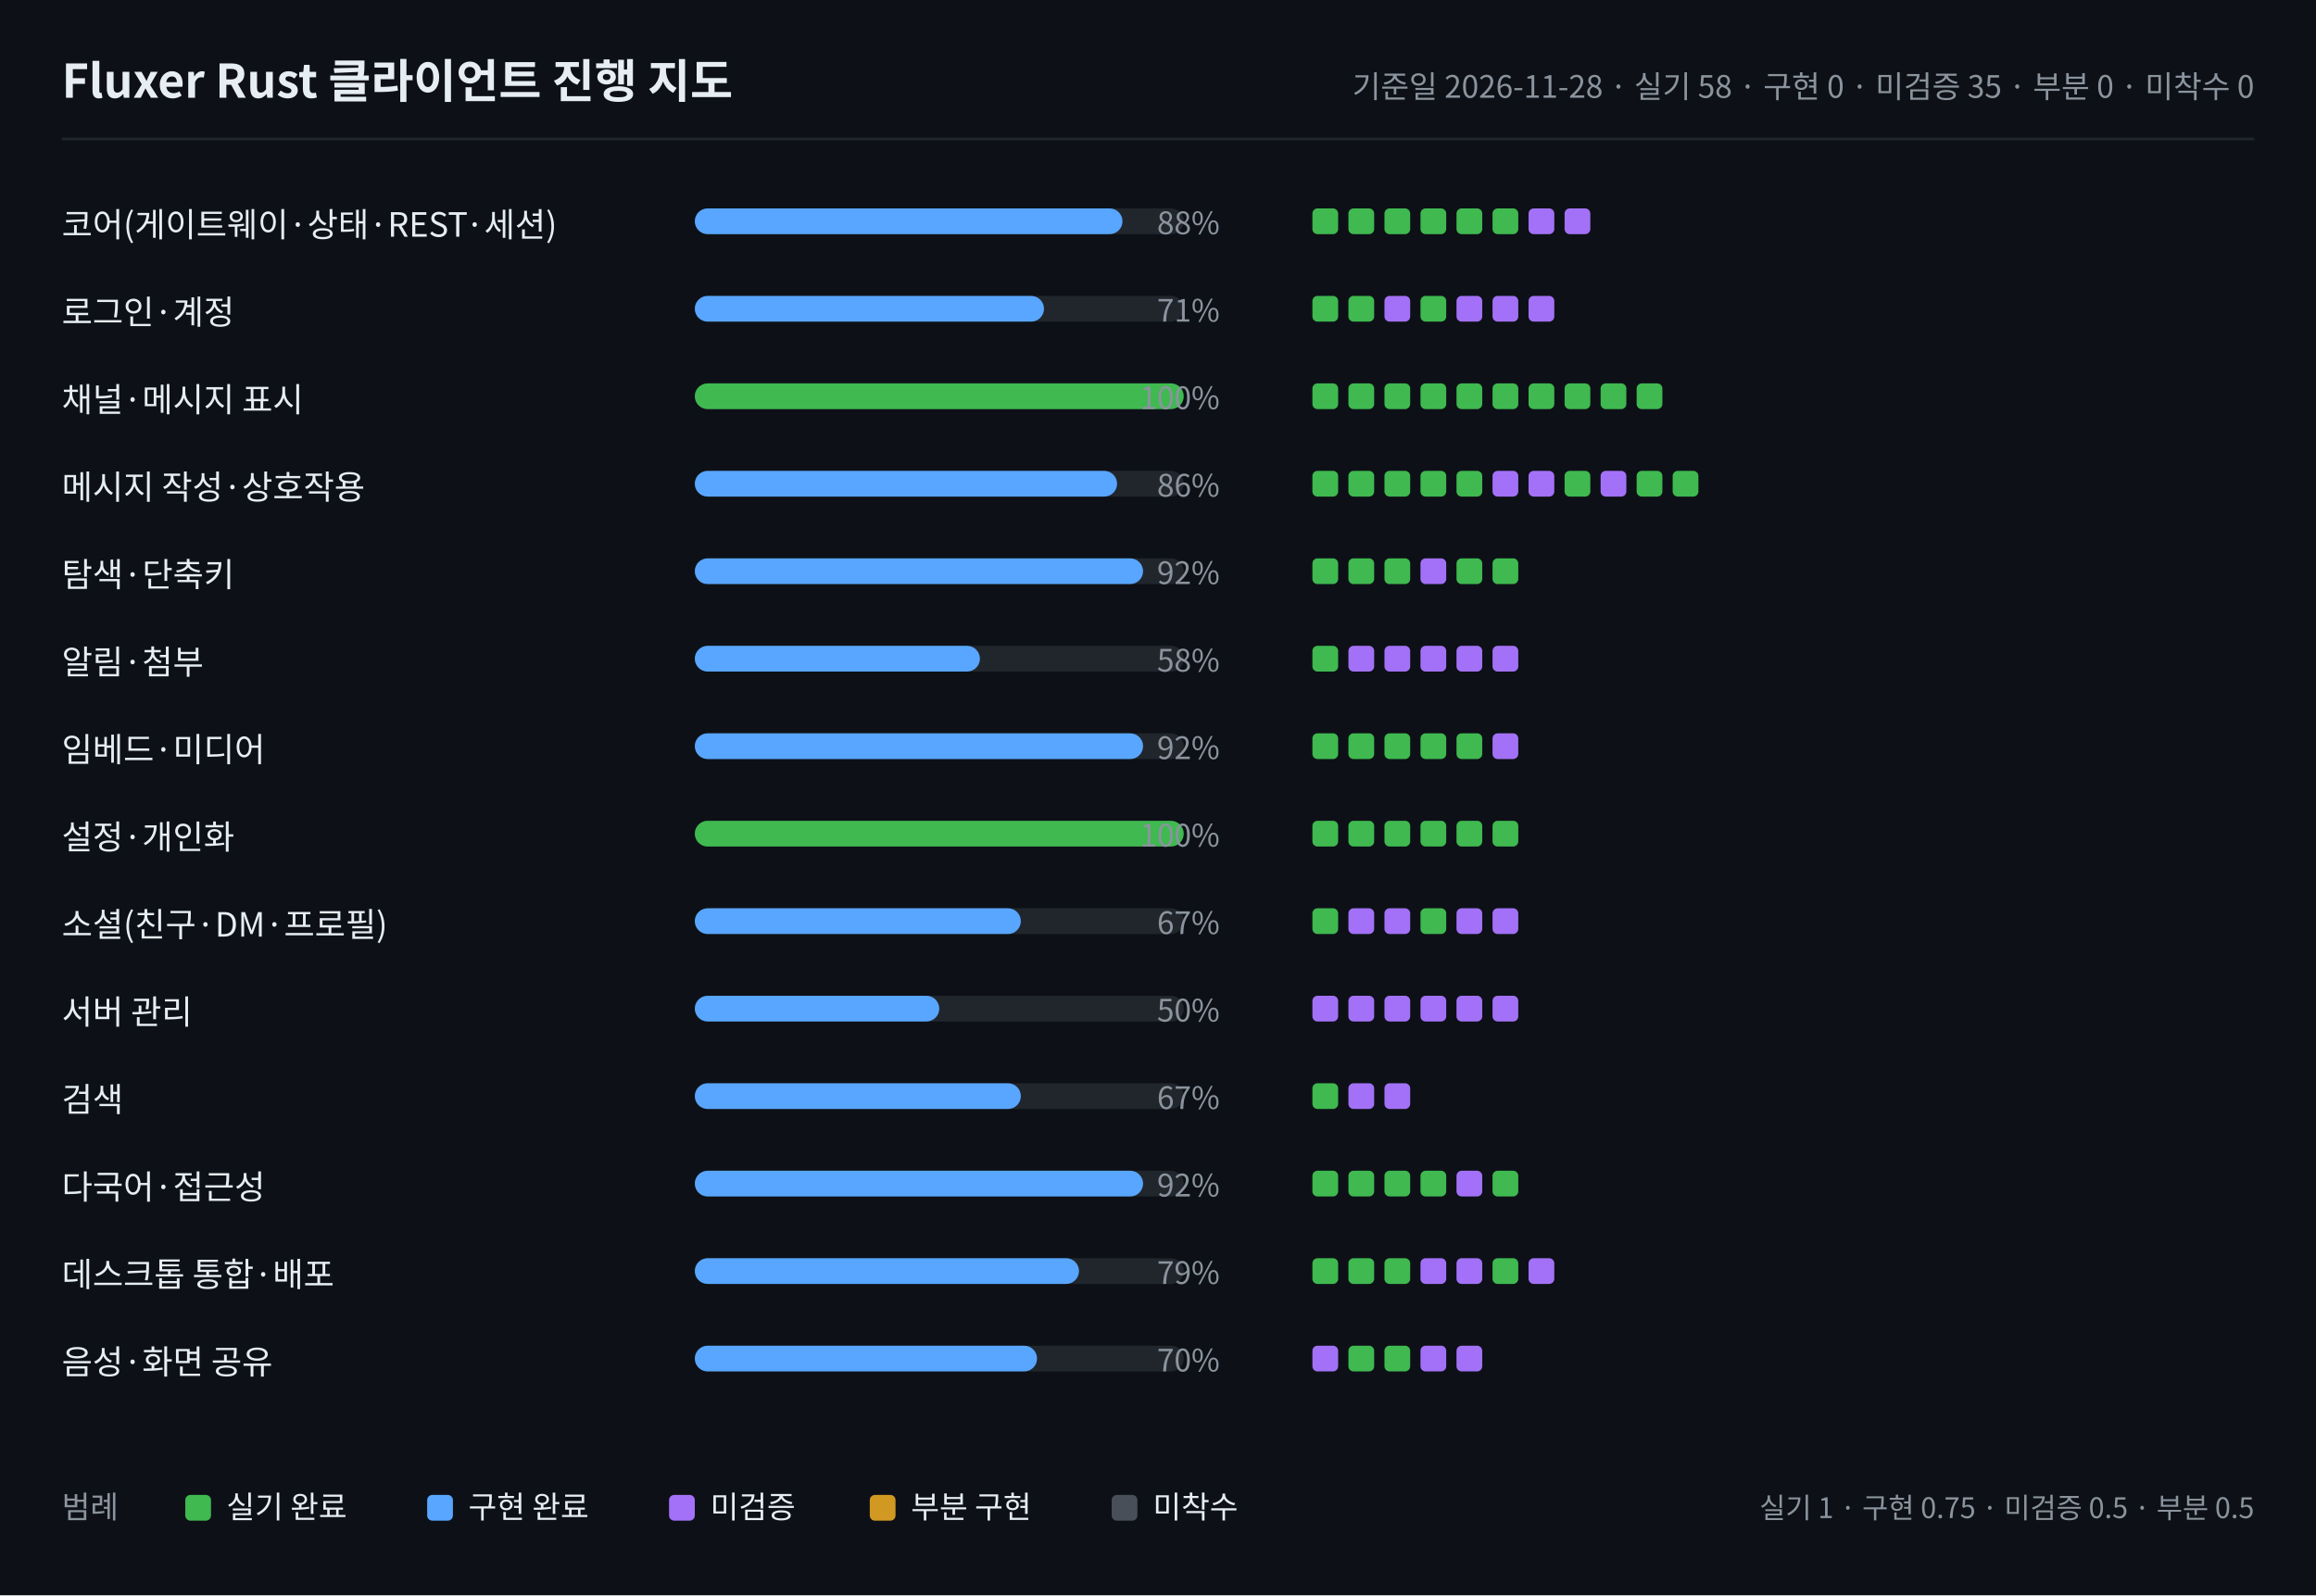
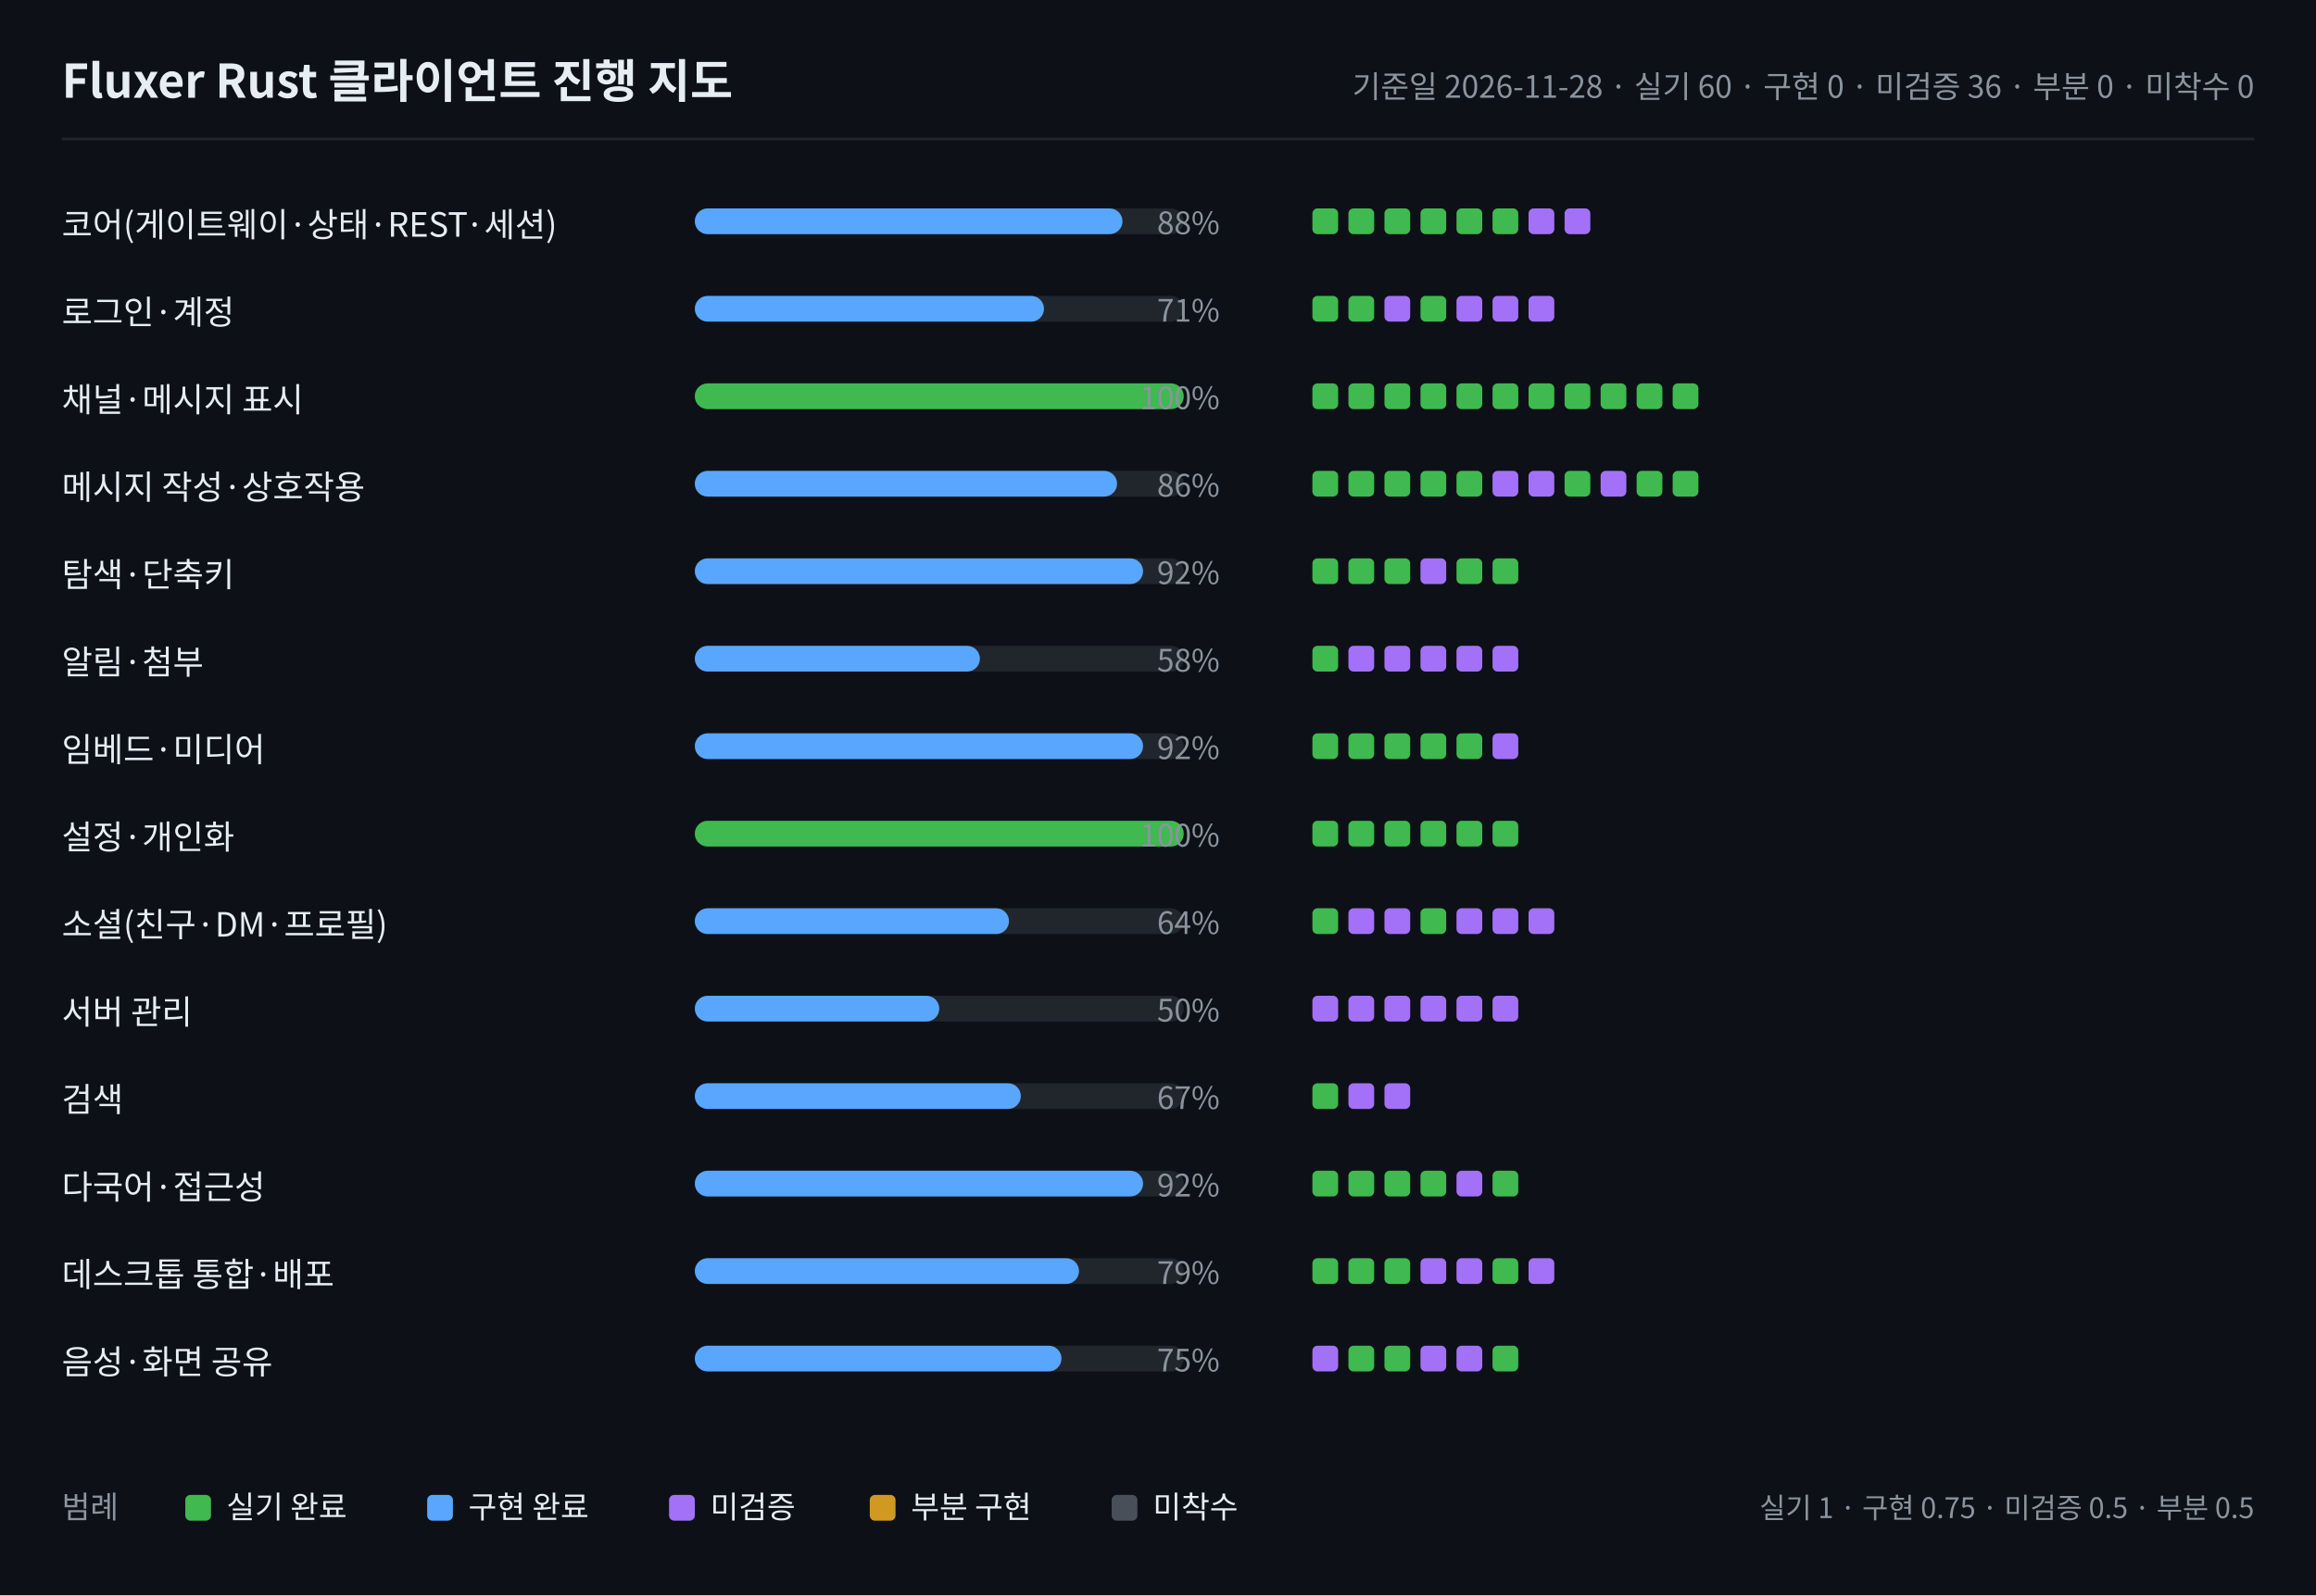
<svg xmlns="http://www.w3.org/2000/svg" width="900" height="620" viewBox="0 0 900 620" role="img" aria-label="Fluxer Rust 클라이언트 진행 지도">
  <rect width="900" height="620" fill="#0d1117" />
  <text x="24" y="38" fill="#e6edf3" font-family="Segoe UI, Malgun Gothic, Apple SD Gothic Neo, Noto Sans KR, Noto Sans CJK KR, sans-serif" font-size="18" font-weight="600">Fluxer Rust 클라이언트 진행 지도</text>
-   <text x="876" y="38" fill="#8b949e" font-family="Segoe UI, Malgun Gothic, Apple SD Gothic Neo, Noto Sans KR, Noto Sans CJK KR, sans-serif" font-size="12" text-anchor="end">기준일 2026-11-28 · 실기 58 · 구현 0 · 미검증 35 · 부분 0 · 미착수 0</text>
+   <text x="876" y="38" fill="#8b949e" font-family="Segoe UI, Malgun Gothic, Apple SD Gothic Neo, Noto Sans KR, Noto Sans CJK KR, sans-serif" font-size="12" text-anchor="end">기준일 2026-11-28 · 실기 60 · 구현 0 · 미검증 36 · 부분 0 · 미착수 0</text>
  <line x1="24" y1="54" x2="876" y2="54" stroke="#21262d" stroke-width="1" />
  <text x="24" y="92.0" fill="#e6edf3" font-family="Segoe UI, Malgun Gothic, Apple SD Gothic Neo, Noto Sans KR, Noto Sans CJK KR, sans-serif" font-size="13">코어(게이트웨이·상태·REST·세션)</text>
  <rect x="270" y="81.0" width="190" height="10" rx="5" fill="#21262d" />
  <rect x="270" y="81.0" width="166.2" height="10" rx="5" fill="#58a6ff" />
  <text x="474" y="91.0" fill="#8b949e" font-family="Segoe UI, Malgun Gothic, Apple SD Gothic Neo, Noto Sans KR, Noto Sans CJK KR, sans-serif" font-size="12" text-anchor="end">88%</text>
  <g>
    <rect x="510" y="81.0" width="10" height="10" rx="2" fill="#3fb950" />
  </g>
  <g>
    <rect x="524" y="81.0" width="10" height="10" rx="2" fill="#3fb950" />
  </g>
  <g>
    <rect x="538" y="81.0" width="10" height="10" rx="2" fill="#3fb950" />
  </g>
  <g>
    <rect x="552" y="81.0" width="10" height="10" rx="2" fill="#3fb950" />
  </g>
  <g>
    <rect x="566" y="81.0" width="10" height="10" rx="2" fill="#3fb950" />
  </g>
  <g>
    <rect x="580" y="81.0" width="10" height="10" rx="2" fill="#3fb950" />
  </g>
  <g>
    <rect x="594" y="81.0" width="10" height="10" rx="2" fill="#a371f7" />
  </g>
  <g>
    <rect x="608" y="81.0" width="10" height="10" rx="2" fill="#a371f7" />
  </g>
  <text x="24" y="126.0" fill="#e6edf3" font-family="Segoe UI, Malgun Gothic, Apple SD Gothic Neo, Noto Sans KR, Noto Sans CJK KR, sans-serif" font-size="13">로그인·계정</text>
  <rect x="270" y="115.0" width="190" height="10" rx="5" fill="#21262d" />
  <rect x="270" y="115.0" width="135.7" height="10" rx="5" fill="#58a6ff" />
  <text x="474" y="125.0" fill="#8b949e" font-family="Segoe UI, Malgun Gothic, Apple SD Gothic Neo, Noto Sans KR, Noto Sans CJK KR, sans-serif" font-size="12" text-anchor="end">71%</text>
  <g>
    <rect x="510" y="115.0" width="10" height="10" rx="2" fill="#3fb950" />
  </g>
  <g>
    <rect x="524" y="115.0" width="10" height="10" rx="2" fill="#3fb950" />
  </g>
  <g>
    <rect x="538" y="115.0" width="10" height="10" rx="2" fill="#a371f7" />
  </g>
  <g>
    <rect x="552" y="115.0" width="10" height="10" rx="2" fill="#3fb950" />
  </g>
  <g>
    <rect x="566" y="115.0" width="10" height="10" rx="2" fill="#a371f7" />
  </g>
  <g>
    <rect x="580" y="115.0" width="10" height="10" rx="2" fill="#a371f7" />
  </g>
  <g>
    <rect x="594" y="115.0" width="10" height="10" rx="2" fill="#a371f7" />
  </g>
  <text x="24" y="160.0" fill="#e6edf3" font-family="Segoe UI, Malgun Gothic, Apple SD Gothic Neo, Noto Sans KR, Noto Sans CJK KR, sans-serif" font-size="13">채널·메시지 표시</text>
  <rect x="270" y="149.0" width="190" height="10" rx="5" fill="#21262d" />
  <rect x="270" y="149.0" width="190.0" height="10" rx="5" fill="#3fb950" />
  <text x="474" y="159.0" fill="#8b949e" font-family="Segoe UI, Malgun Gothic, Apple SD Gothic Neo, Noto Sans KR, Noto Sans CJK KR, sans-serif" font-size="12" text-anchor="end">100%</text>
  <g>
    <rect x="510" y="149.0" width="10" height="10" rx="2" fill="#3fb950" />
  </g>
  <g>
    <rect x="524" y="149.0" width="10" height="10" rx="2" fill="#3fb950" />
  </g>
  <g>
    <rect x="538" y="149.0" width="10" height="10" rx="2" fill="#3fb950" />
  </g>
  <g>
    <rect x="552" y="149.0" width="10" height="10" rx="2" fill="#3fb950" />
  </g>
  <g>
    <rect x="566" y="149.0" width="10" height="10" rx="2" fill="#3fb950" />
  </g>
  <g>
    <rect x="580" y="149.0" width="10" height="10" rx="2" fill="#3fb950" />
  </g>
  <g>
    <rect x="594" y="149.0" width="10" height="10" rx="2" fill="#3fb950" />
  </g>
  <g>
    <rect x="608" y="149.0" width="10" height="10" rx="2" fill="#3fb950" />
  </g>
  <g>
    <rect x="622" y="149.0" width="10" height="10" rx="2" fill="#3fb950" />
  </g>
  <g>
    <rect x="636" y="149.0" width="10" height="10" rx="2" fill="#3fb950" />
  </g>
+   <g>
+     <rect x="650" y="149.0" width="10" height="10" rx="2" fill="#3fb950" />
+   </g>
  <text x="24" y="194.0" fill="#e6edf3" font-family="Segoe UI, Malgun Gothic, Apple SD Gothic Neo, Noto Sans KR, Noto Sans CJK KR, sans-serif" font-size="13">메시지 작성·상호작용</text>
  <rect x="270" y="183.0" width="190" height="10" rx="5" fill="#21262d" />
  <rect x="270" y="183.0" width="164.1" height="10" rx="5" fill="#58a6ff" />
  <text x="474" y="193.0" fill="#8b949e" font-family="Segoe UI, Malgun Gothic, Apple SD Gothic Neo, Noto Sans KR, Noto Sans CJK KR, sans-serif" font-size="12" text-anchor="end">86%</text>
  <g>
    <rect x="510" y="183.0" width="10" height="10" rx="2" fill="#3fb950" />
  </g>
  <g>
    <rect x="524" y="183.0" width="10" height="10" rx="2" fill="#3fb950" />
  </g>
  <g>
    <rect x="538" y="183.0" width="10" height="10" rx="2" fill="#3fb950" />
  </g>
  <g>
    <rect x="552" y="183.0" width="10" height="10" rx="2" fill="#3fb950" />
  </g>
  <g>
    <rect x="566" y="183.0" width="10" height="10" rx="2" fill="#3fb950" />
  </g>
  <g>
    <rect x="580" y="183.0" width="10" height="10" rx="2" fill="#a371f7" />
  </g>
  <g>
    <rect x="594" y="183.0" width="10" height="10" rx="2" fill="#a371f7" />
  </g>
  <g>
    <rect x="608" y="183.0" width="10" height="10" rx="2" fill="#3fb950" />
  </g>
  <g>
    <rect x="622" y="183.0" width="10" height="10" rx="2" fill="#a371f7" />
  </g>
  <g>
    <rect x="636" y="183.0" width="10" height="10" rx="2" fill="#3fb950" />
  </g>
  <g>
    <rect x="650" y="183.0" width="10" height="10" rx="2" fill="#3fb950" />
  </g>
  <text x="24" y="228.0" fill="#e6edf3" font-family="Segoe UI, Malgun Gothic, Apple SD Gothic Neo, Noto Sans KR, Noto Sans CJK KR, sans-serif" font-size="13">탐색·단축키</text>
  <rect x="270" y="217.0" width="190" height="10" rx="5" fill="#21262d" />
  <rect x="270" y="217.0" width="174.2" height="10" rx="5" fill="#58a6ff" />
  <text x="474" y="227.0" fill="#8b949e" font-family="Segoe UI, Malgun Gothic, Apple SD Gothic Neo, Noto Sans KR, Noto Sans CJK KR, sans-serif" font-size="12" text-anchor="end">92%</text>
  <g>
    <rect x="510" y="217.0" width="10" height="10" rx="2" fill="#3fb950" />
  </g>
  <g>
    <rect x="524" y="217.0" width="10" height="10" rx="2" fill="#3fb950" />
  </g>
  <g>
    <rect x="538" y="217.0" width="10" height="10" rx="2" fill="#3fb950" />
  </g>
  <g>
    <rect x="552" y="217.0" width="10" height="10" rx="2" fill="#a371f7" />
  </g>
  <g>
    <rect x="566" y="217.0" width="10" height="10" rx="2" fill="#3fb950" />
  </g>
  <g>
    <rect x="580" y="217.0" width="10" height="10" rx="2" fill="#3fb950" />
  </g>
  <text x="24" y="262.0" fill="#e6edf3" font-family="Segoe UI, Malgun Gothic, Apple SD Gothic Neo, Noto Sans KR, Noto Sans CJK KR, sans-serif" font-size="13">알림·첨부</text>
  <rect x="270" y="251.0" width="190" height="10" rx="5" fill="#21262d" />
  <rect x="270" y="251.0" width="110.8" height="10" rx="5" fill="#58a6ff" />
  <text x="474" y="261.0" fill="#8b949e" font-family="Segoe UI, Malgun Gothic, Apple SD Gothic Neo, Noto Sans KR, Noto Sans CJK KR, sans-serif" font-size="12" text-anchor="end">58%</text>
  <g>
    <rect x="510" y="251.0" width="10" height="10" rx="2" fill="#3fb950" />
  </g>
  <g>
    <rect x="524" y="251.0" width="10" height="10" rx="2" fill="#a371f7" />
  </g>
  <g>
    <rect x="538" y="251.0" width="10" height="10" rx="2" fill="#a371f7" />
  </g>
  <g>
    <rect x="552" y="251.0" width="10" height="10" rx="2" fill="#a371f7" />
  </g>
  <g>
    <rect x="566" y="251.0" width="10" height="10" rx="2" fill="#a371f7" />
  </g>
  <g>
    <rect x="580" y="251.0" width="10" height="10" rx="2" fill="#a371f7" />
  </g>
  <text x="24" y="296.0" fill="#e6edf3" font-family="Segoe UI, Malgun Gothic, Apple SD Gothic Neo, Noto Sans KR, Noto Sans CJK KR, sans-serif" font-size="13">임베드·미디어</text>
  <rect x="270" y="285.0" width="190" height="10" rx="5" fill="#21262d" />
  <rect x="270" y="285.0" width="174.2" height="10" rx="5" fill="#58a6ff" />
  <text x="474" y="295.0" fill="#8b949e" font-family="Segoe UI, Malgun Gothic, Apple SD Gothic Neo, Noto Sans KR, Noto Sans CJK KR, sans-serif" font-size="12" text-anchor="end">92%</text>
  <g>
    <rect x="510" y="285.0" width="10" height="10" rx="2" fill="#3fb950" />
  </g>
  <g>
    <rect x="524" y="285.0" width="10" height="10" rx="2" fill="#3fb950" />
  </g>
  <g>
    <rect x="538" y="285.0" width="10" height="10" rx="2" fill="#3fb950" />
  </g>
  <g>
    <rect x="552" y="285.0" width="10" height="10" rx="2" fill="#3fb950" />
  </g>
  <g>
    <rect x="566" y="285.0" width="10" height="10" rx="2" fill="#3fb950" />
  </g>
  <g>
    <rect x="580" y="285.0" width="10" height="10" rx="2" fill="#a371f7" />
  </g>
  <text x="24" y="330.0" fill="#e6edf3" font-family="Segoe UI, Malgun Gothic, Apple SD Gothic Neo, Noto Sans KR, Noto Sans CJK KR, sans-serif" font-size="13">설정·개인화</text>
  <rect x="270" y="319.0" width="190" height="10" rx="5" fill="#21262d" />
  <rect x="270" y="319.0" width="190.0" height="10" rx="5" fill="#3fb950" />
  <text x="474" y="329.0" fill="#8b949e" font-family="Segoe UI, Malgun Gothic, Apple SD Gothic Neo, Noto Sans KR, Noto Sans CJK KR, sans-serif" font-size="12" text-anchor="end">100%</text>
  <g>
    <rect x="510" y="319.0" width="10" height="10" rx="2" fill="#3fb950" />
  </g>
  <g>
    <rect x="524" y="319.0" width="10" height="10" rx="2" fill="#3fb950" />
  </g>
  <g>
    <rect x="538" y="319.0" width="10" height="10" rx="2" fill="#3fb950" />
  </g>
  <g>
    <rect x="552" y="319.0" width="10" height="10" rx="2" fill="#3fb950" />
  </g>
  <g>
    <rect x="566" y="319.0" width="10" height="10" rx="2" fill="#3fb950" />
  </g>
  <g>
    <rect x="580" y="319.0" width="10" height="10" rx="2" fill="#3fb950" />
  </g>
  <text x="24" y="364.0" fill="#e6edf3" font-family="Segoe UI, Malgun Gothic, Apple SD Gothic Neo, Noto Sans KR, Noto Sans CJK KR, sans-serif" font-size="13">소셜(친구·DM·프로필)</text>
  <rect x="270" y="353.0" width="190" height="10" rx="5" fill="#21262d" />
-   <rect x="270" y="353.0" width="126.7" height="10" rx="5" fill="#58a6ff" />
-   <text x="474" y="363.0" fill="#8b949e" font-family="Segoe UI, Malgun Gothic, Apple SD Gothic Neo, Noto Sans KR, Noto Sans CJK KR, sans-serif" font-size="12" text-anchor="end">67%</text>
+   <rect x="270" y="353.0" width="122.1" height="10" rx="5" fill="#58a6ff" />
+   <text x="474" y="363.0" fill="#8b949e" font-family="Segoe UI, Malgun Gothic, Apple SD Gothic Neo, Noto Sans KR, Noto Sans CJK KR, sans-serif" font-size="12" text-anchor="end">64%</text>
  <g>
    <rect x="510" y="353.0" width="10" height="10" rx="2" fill="#3fb950" />
  </g>
  <g>
    <rect x="524" y="353.0" width="10" height="10" rx="2" fill="#a371f7" />
  </g>
  <g>
    <rect x="538" y="353.0" width="10" height="10" rx="2" fill="#a371f7" />
  </g>
  <g>
    <rect x="552" y="353.0" width="10" height="10" rx="2" fill="#3fb950" />
  </g>
  <g>
    <rect x="566" y="353.0" width="10" height="10" rx="2" fill="#a371f7" />
  </g>
  <g>
    <rect x="580" y="353.0" width="10" height="10" rx="2" fill="#a371f7" />
+   </g>
+   <g>
+     <rect x="594" y="353.0" width="10" height="10" rx="2" fill="#a371f7" />
  </g>
  <text x="24" y="398.0" fill="#e6edf3" font-family="Segoe UI, Malgun Gothic, Apple SD Gothic Neo, Noto Sans KR, Noto Sans CJK KR, sans-serif" font-size="13">서버 관리</text>
  <rect x="270" y="387.0" width="190" height="10" rx="5" fill="#21262d" />
  <rect x="270" y="387.0" width="95.0" height="10" rx="5" fill="#58a6ff" />
  <text x="474" y="397.0" fill="#8b949e" font-family="Segoe UI, Malgun Gothic, Apple SD Gothic Neo, Noto Sans KR, Noto Sans CJK KR, sans-serif" font-size="12" text-anchor="end">50%</text>
  <g>
    <rect x="510" y="387.0" width="10" height="10" rx="2" fill="#a371f7" />
  </g>
  <g>
    <rect x="524" y="387.0" width="10" height="10" rx="2" fill="#a371f7" />
  </g>
  <g>
    <rect x="538" y="387.0" width="10" height="10" rx="2" fill="#a371f7" />
  </g>
  <g>
    <rect x="552" y="387.0" width="10" height="10" rx="2" fill="#a371f7" />
  </g>
  <g>
    <rect x="566" y="387.0" width="10" height="10" rx="2" fill="#a371f7" />
  </g>
  <g>
    <rect x="580" y="387.0" width="10" height="10" rx="2" fill="#a371f7" />
  </g>
  <text x="24" y="432.0" fill="#e6edf3" font-family="Segoe UI, Malgun Gothic, Apple SD Gothic Neo, Noto Sans KR, Noto Sans CJK KR, sans-serif" font-size="13">검색</text>
  <rect x="270" y="421.0" width="190" height="10" rx="5" fill="#21262d" />
  <rect x="270" y="421.0" width="126.7" height="10" rx="5" fill="#58a6ff" />
  <text x="474" y="431.0" fill="#8b949e" font-family="Segoe UI, Malgun Gothic, Apple SD Gothic Neo, Noto Sans KR, Noto Sans CJK KR, sans-serif" font-size="12" text-anchor="end">67%</text>
  <g>
    <rect x="510" y="421.0" width="10" height="10" rx="2" fill="#3fb950" />
  </g>
  <g>
    <rect x="524" y="421.0" width="10" height="10" rx="2" fill="#a371f7" />
  </g>
  <g>
    <rect x="538" y="421.0" width="10" height="10" rx="2" fill="#a371f7" />
  </g>
  <text x="24" y="466.0" fill="#e6edf3" font-family="Segoe UI, Malgun Gothic, Apple SD Gothic Neo, Noto Sans KR, Noto Sans CJK KR, sans-serif" font-size="13">다국어·접근성</text>
  <rect x="270" y="455.0" width="190" height="10" rx="5" fill="#21262d" />
  <rect x="270" y="455.0" width="174.2" height="10" rx="5" fill="#58a6ff" />
  <text x="474" y="465.0" fill="#8b949e" font-family="Segoe UI, Malgun Gothic, Apple SD Gothic Neo, Noto Sans KR, Noto Sans CJK KR, sans-serif" font-size="12" text-anchor="end">92%</text>
  <g>
    <rect x="510" y="455.0" width="10" height="10" rx="2" fill="#3fb950" />
  </g>
  <g>
    <rect x="524" y="455.0" width="10" height="10" rx="2" fill="#3fb950" />
  </g>
  <g>
    <rect x="538" y="455.0" width="10" height="10" rx="2" fill="#3fb950" />
  </g>
  <g>
    <rect x="552" y="455.0" width="10" height="10" rx="2" fill="#3fb950" />
  </g>
  <g>
    <rect x="566" y="455.0" width="10" height="10" rx="2" fill="#a371f7" />
  </g>
  <g>
    <rect x="580" y="455.0" width="10" height="10" rx="2" fill="#3fb950" />
  </g>
  <text x="24" y="500.0" fill="#e6edf3" font-family="Segoe UI, Malgun Gothic, Apple SD Gothic Neo, Noto Sans KR, Noto Sans CJK KR, sans-serif" font-size="13">데스크톱 통합·배포</text>
  <rect x="270" y="489.0" width="190" height="10" rx="5" fill="#21262d" />
  <rect x="270" y="489.0" width="149.3" height="10" rx="5" fill="#58a6ff" />
  <text x="474" y="499.0" fill="#8b949e" font-family="Segoe UI, Malgun Gothic, Apple SD Gothic Neo, Noto Sans KR, Noto Sans CJK KR, sans-serif" font-size="12" text-anchor="end">79%</text>
  <g>
    <rect x="510" y="489.0" width="10" height="10" rx="2" fill="#3fb950" />
  </g>
  <g>
    <rect x="524" y="489.0" width="10" height="10" rx="2" fill="#3fb950" />
  </g>
  <g>
    <rect x="538" y="489.0" width="10" height="10" rx="2" fill="#3fb950" />
  </g>
  <g>
    <rect x="552" y="489.0" width="10" height="10" rx="2" fill="#a371f7" />
  </g>
  <g>
    <rect x="566" y="489.0" width="10" height="10" rx="2" fill="#a371f7" />
  </g>
  <g>
    <rect x="580" y="489.0" width="10" height="10" rx="2" fill="#3fb950" />
  </g>
  <g>
    <rect x="594" y="489.0" width="10" height="10" rx="2" fill="#a371f7" />
  </g>
  <text x="24" y="534.0" fill="#e6edf3" font-family="Segoe UI, Malgun Gothic, Apple SD Gothic Neo, Noto Sans KR, Noto Sans CJK KR, sans-serif" font-size="13">음성·화면 공유</text>
  <rect x="270" y="523.0" width="190" height="10" rx="5" fill="#21262d" />
-   <rect x="270" y="523.0" width="133.0" height="10" rx="5" fill="#58a6ff" />
-   <text x="474" y="533.0" fill="#8b949e" font-family="Segoe UI, Malgun Gothic, Apple SD Gothic Neo, Noto Sans KR, Noto Sans CJK KR, sans-serif" font-size="12" text-anchor="end">70%</text>
+   <rect x="270" y="523.0" width="142.5" height="10" rx="5" fill="#58a6ff" />
+   <text x="474" y="533.0" fill="#8b949e" font-family="Segoe UI, Malgun Gothic, Apple SD Gothic Neo, Noto Sans KR, Noto Sans CJK KR, sans-serif" font-size="12" text-anchor="end">75%</text>
  <g>
    <rect x="510" y="523.0" width="10" height="10" rx="2" fill="#a371f7" />
  </g>
  <g>
    <rect x="524" y="523.0" width="10" height="10" rx="2" fill="#3fb950" />
  </g>
  <g>
    <rect x="538" y="523.0" width="10" height="10" rx="2" fill="#3fb950" />
  </g>
  <g>
    <rect x="552" y="523.0" width="10" height="10" rx="2" fill="#a371f7" />
  </g>
  <g>
    <rect x="566" y="523.0" width="10" height="10" rx="2" fill="#a371f7" />
+   </g>
+   <g>
+     <rect x="580" y="523.0" width="10" height="10" rx="2" fill="#3fb950" />
  </g>
  <text x="24" y="590.0" fill="#8b949e" font-family="Segoe UI, Malgun Gothic, Apple SD Gothic Neo, Noto Sans KR, Noto Sans CJK KR, sans-serif" font-size="12">범례</text>
  <rect x="72" y="581.0" width="10" height="10" rx="2" fill="#3fb950" />
  <text x="88" y="590.0" fill="#e6edf3" font-family="Segoe UI, Malgun Gothic, Apple SD Gothic Neo, Noto Sans KR, Noto Sans CJK KR, sans-serif" font-size="12">실기 완료</text>
  <rect x="166" y="581.0" width="10" height="10" rx="2" fill="#58a6ff" />
  <text x="182" y="590.0" fill="#e6edf3" font-family="Segoe UI, Malgun Gothic, Apple SD Gothic Neo, Noto Sans KR, Noto Sans CJK KR, sans-serif" font-size="12">구현 완료</text>
  <rect x="260" y="581.0" width="10" height="10" rx="2" fill="#a371f7" />
  <text x="276" y="590.0" fill="#e6edf3" font-family="Segoe UI, Malgun Gothic, Apple SD Gothic Neo, Noto Sans KR, Noto Sans CJK KR, sans-serif" font-size="12">미검증</text>
  <rect x="338" y="581.0" width="10" height="10" rx="2" fill="#d29922" />
  <text x="354" y="590.0" fill="#e6edf3" font-family="Segoe UI, Malgun Gothic, Apple SD Gothic Neo, Noto Sans KR, Noto Sans CJK KR, sans-serif" font-size="12">부분 구현</text>
  <rect x="432" y="581.0" width="10" height="10" rx="2" fill="#484f58" />
  <text x="448" y="590.0" fill="#e6edf3" font-family="Segoe UI, Malgun Gothic, Apple SD Gothic Neo, Noto Sans KR, Noto Sans CJK KR, sans-serif" font-size="12">미착수</text>
  <text x="876" y="590.0" fill="#8b949e" font-family="Segoe UI, Malgun Gothic, Apple SD Gothic Neo, Noto Sans KR, Noto Sans CJK KR, sans-serif" font-size="11" text-anchor="end">실기 1 · 구현 0.75 · 미검증 0.5 · 부분 0.5</text>
</svg>
